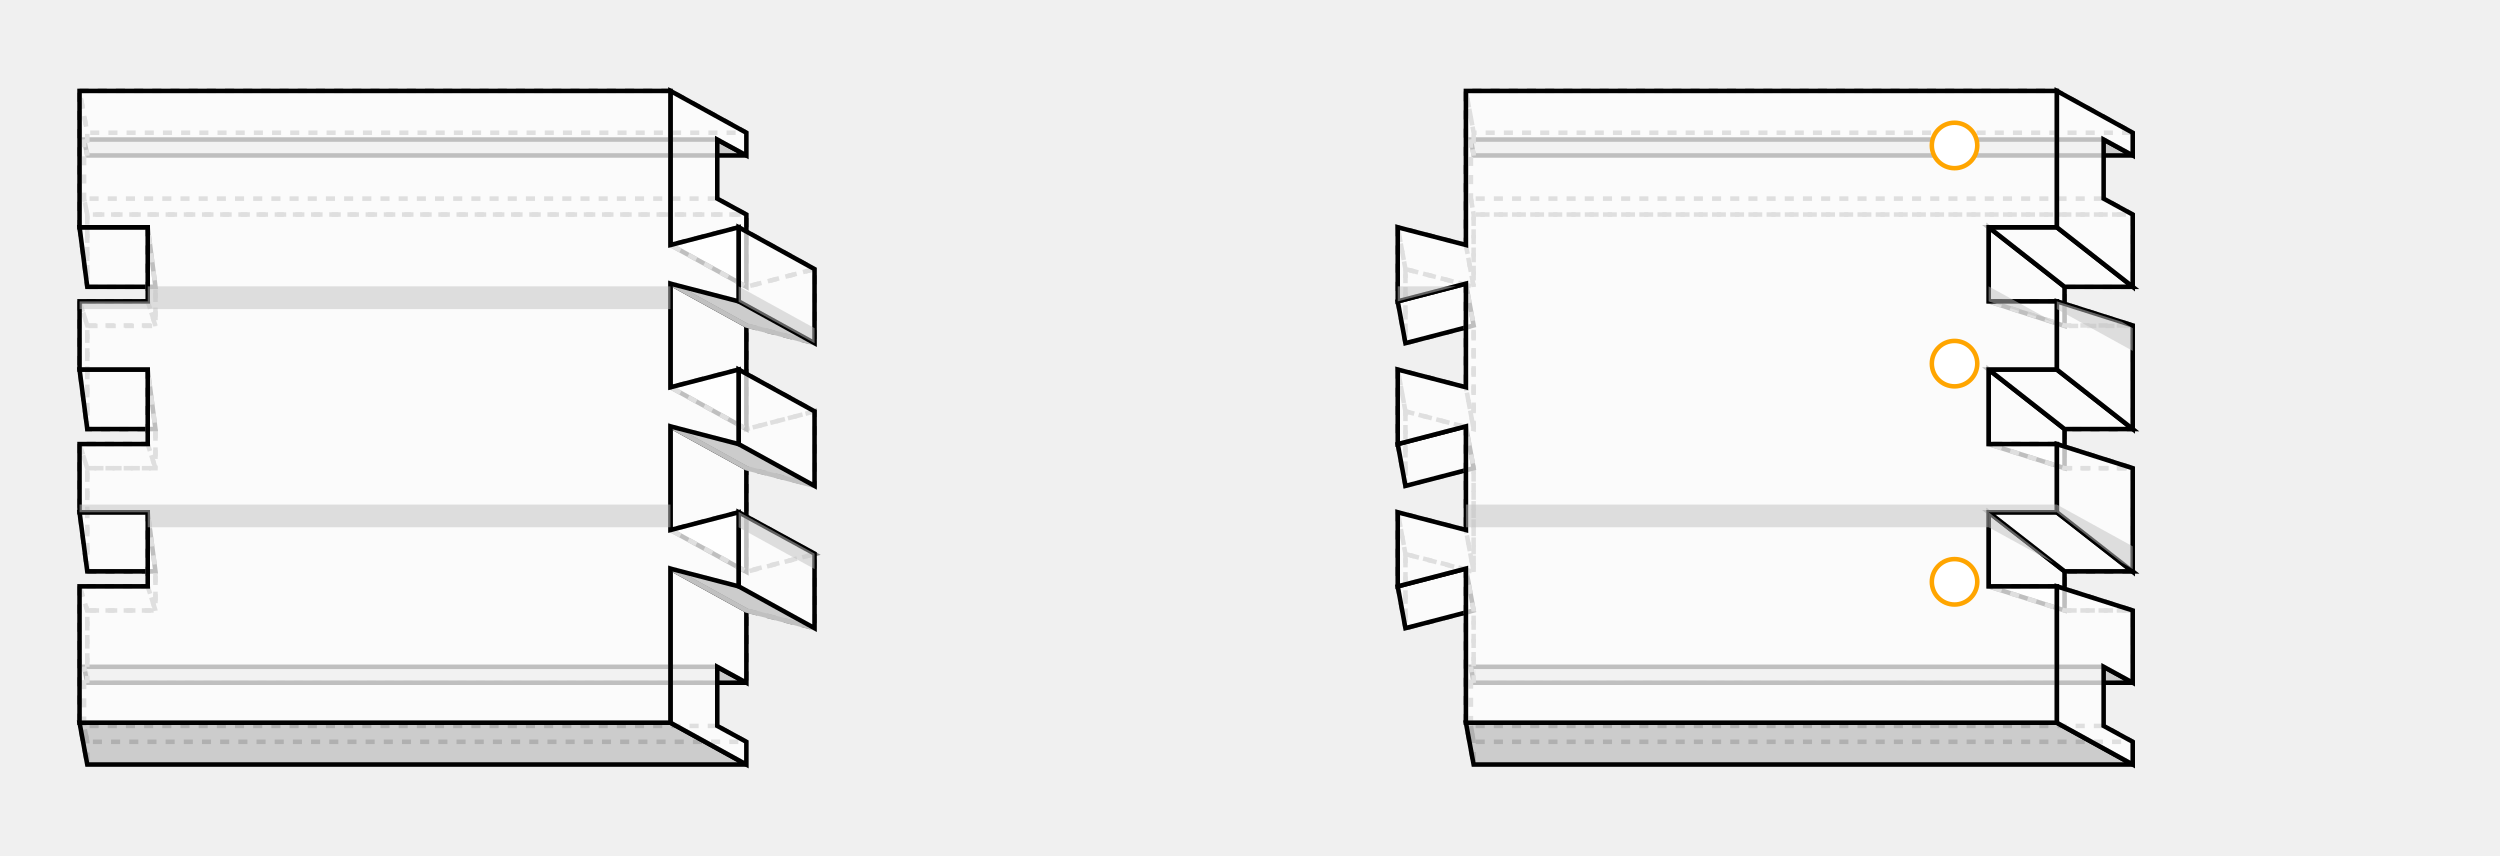
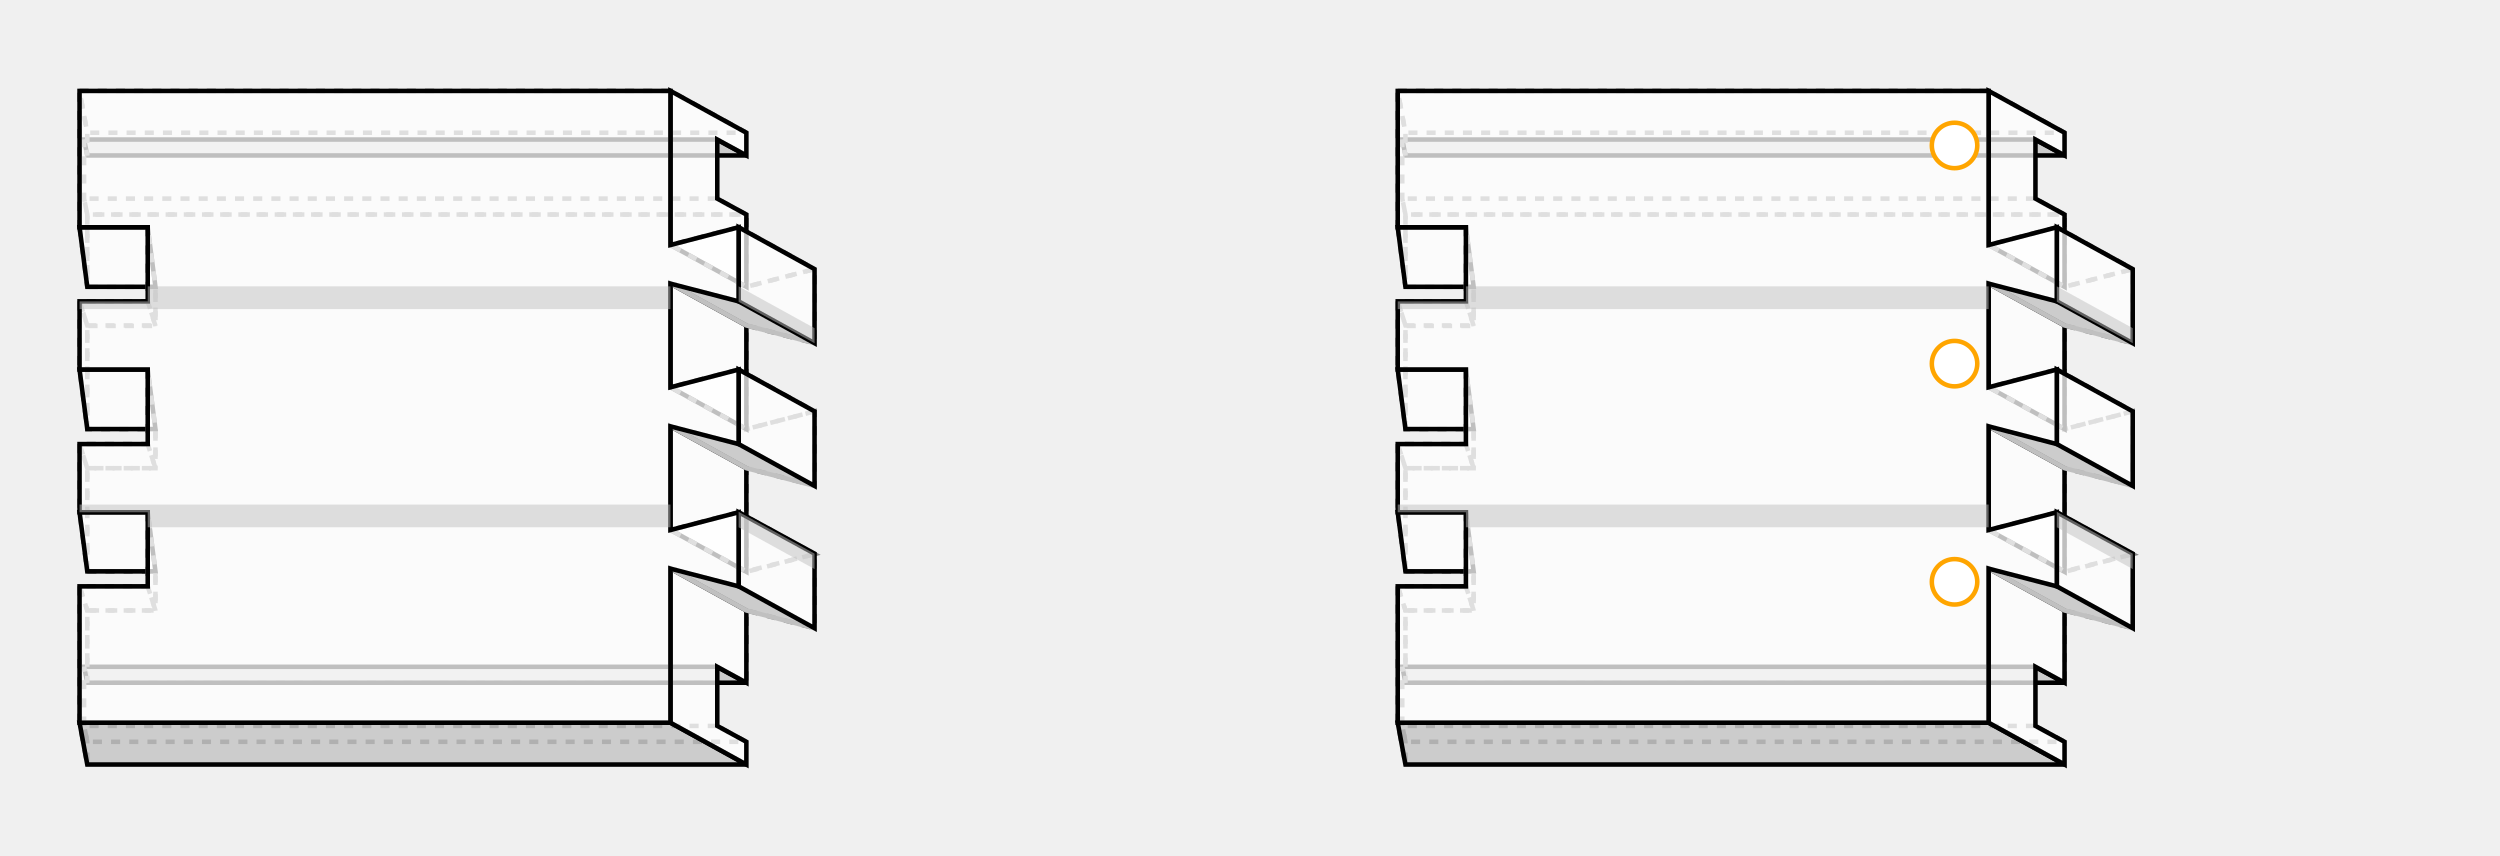
<svg xmlns="http://www.w3.org/2000/svg" width="1100" viewBox="0.0 0.0 550.0 188.2">
  <polygon fill="none" stroke-width="1" stroke-dasharray="2" stroke="gray" points="19.2,125.7 34.2,125.7 34.2,134.3 19.2,134.3 19.2,150.2 164.2,150.2 164.2,134.3 179.2,138.2 179.2,138.2 179.2,121.9 179.2,121.9 164.2,125.8 164.2,103.0 179.2,106.8 179.2,90.5 164.2,94.4 164.2,71.6 179.2,75.5 179.2,75.5 179.2,59.2 179.2,59.2 164.2,63.1 164.2,47.2 19.2,47.2 19.2,63.1 19.2,63.1 34.2,63.1 34.2,71.7 19.2,71.7 19.2,94.4 34.2,94.4 34.2,103.0 19.2,103.0 19.2,103.0 19.2,125.7" />
  <polygon fill="rgba(192,192,192,0.75)" stroke-width="1" stroke-dasharray="" stroke="black" points="157.7,30.7 164.2,34.2 19.2,34.2 18.5,30.7 157.7,30.7" />
  <polygon fill="none" stroke-width="1" stroke-dasharray="2" stroke="gray" points="157.7,43.7 18.5,43.7 19.2,47.2 164.2,47.2 157.7,43.7" />
  <polygon fill="rgba(192,192,192,0.75)" stroke-width="1" stroke-dasharray="" stroke="black" points="157.7,146.7 164.2,150.2 19.2,150.2 18.5,146.7 157.7,146.7" />
  <polygon fill="none" stroke-width="1" stroke-dasharray="2" stroke="gray" points="157.7,159.7 18.5,159.7 19.2,163.2 164.2,163.2 157.7,159.7" />
  <polygon fill="none" stroke-width="1" stroke-dasharray="2" stroke="gray" points="17.5,50.0 19.2,63.1 19.2,47.2 18.5,43.7 18.5,30.7 19.2,34.2 19.2,29.2 17.5,20.0 17.5,50.0" />
  <polygon fill="none" stroke-width="1" stroke-dasharray="2" stroke="gray" points="17.5,66.3 17.5,81.3 19.2,94.4 19.2,71.6 17.5,66.3" />
  <polygon fill="none" stroke-width="1" stroke-dasharray="2" stroke="gray" points="17.5,97.7 17.5,112.7 19.2,125.8 19.2,103.0 17.5,97.7" />
  <polygon fill="none" stroke-width="1" stroke-dasharray="2" stroke="gray" points="17.5,129.0 17.5,159.0 19.2,168.2 19.2,163.2 18.5,159.7 18.5,146.7 19.2,150.2 19.2,134.3 17.5,129.0" />
  <polygon fill="rgba(255,255,255,0.75)" stroke-width="1" stroke-dasharray="" stroke="black" points="17.5,50.0 32.5,50.0 34.2,63.1 19.2,63.1" />
  <polygon fill="none" stroke-width="1" stroke-dasharray="2" stroke="gray" points="19.2,71.6 34.2,71.6 32.5,66.3 17.5,66.3" />
  <polygon fill="rgba(255,255,255,0.75)" stroke-width="1" stroke-dasharray="" stroke="black" points="17.5,81.3 32.5,81.3 34.2,94.4 19.2,94.4" />
  <polygon fill="none" stroke-width="1" stroke-dasharray="2" stroke="gray" points="19.2,103.0 34.2,103.0 32.5,97.7 17.5,97.7" />
  <polygon fill="rgba(255,255,255,0.75)" stroke-width="1" stroke-dasharray="" stroke="black" points="17.5,112.7 32.5,112.7 34.2,125.7 19.2,125.7" />
  <polygon fill="none" stroke-width="1" stroke-dasharray="2" stroke="gray" points="19.2,134.3 34.2,134.3 32.5,129.0 17.5,129.0" />
  <polygon fill="none" stroke-width="1" stroke-dasharray="2" stroke="gray" points="32.5,50.0 32.5,66.3 34.2,71.7 34.2,63.1 32.5,50.0" />
  <polygon fill="none" stroke-width="1" stroke-dasharray="2" stroke="gray" points="32.5,81.3 32.5,97.7 34.2,103.0 34.2,94.4 32.5,81.3" />
  <polygon fill="none" stroke-width="1" stroke-dasharray="2" stroke="gray" points="32.5,112.7 32.5,129.0 34.2,134.3 34.2,125.7 32.5,112.7" />
  <polygon fill="none" stroke-width="1" stroke-dasharray="2" stroke="gray" points="147.5,20.0 17.5,20.0 19.2,29.2 164.2,29.2 147.5,20.0" />
  <polygon fill="rgba(192,192,192,0.75)" stroke-width="1" stroke-dasharray="" stroke="black" points="147.5,159.0 164.2,168.2 19.2,168.2 17.5,159.0 147.5,159.0" />
  <polygon fill="rgba(255,255,255,0.75)" stroke-width="1" stroke-dasharray="" stroke="black" points="164.2,63.1 147.5,53.9 147.5,20.0 164.2,29.2 164.2,34.2 157.8,30.7 157.8,43.7 164.2,47.2 164.2,63.1" />
  <polygon fill="rgba(255,255,255,0.75)" stroke-width="1" stroke-dasharray="" stroke="black" points="164.2,71.6 164.2,94.4 147.5,85.2 147.5,62.4 164.2,71.6" />
  <polygon fill="rgba(255,255,255,0.75)" stroke-width="1" stroke-dasharray="" stroke="black" points="164.2,103.0 164.2,125.8 147.5,116.6 147.5,93.8 164.2,103.0" />
  <polygon fill="rgba(255,255,255,0.75)" stroke-width="1" stroke-dasharray="" stroke="black" points="164.2,134.3 164.2,150.2 157.8,146.7 157.8,159.7 164.2,163.2 164.2,168.2 147.5,159.0 147.5,125.1 164.2,134.3" />
  <polygon fill="none" stroke-width="1" stroke-dasharray="2" stroke="gray" points="162.5,50.0 147.5,53.9 164.2,63.1 179.2,59.2" />
  <polygon fill="rgba(192,192,192,0.75)" stroke-width="1" stroke-dasharray="" stroke="silver" points="179.2,75.5 164.2,71.6 147.5,62.4 162.5,66.3" />
  <polygon fill="none" stroke-width="1" stroke-dasharray="2" stroke="gray" points="162.5,81.3 147.5,85.2 164.2,94.4 179.2,90.5" />
  <polygon fill="rgba(192,192,192,0.75)" stroke-width="1" stroke-dasharray="" stroke="silver" points="179.2,106.9 164.2,103.0 147.5,93.8 162.5,97.7" />
  <polygon fill="none" stroke-width="1" stroke-dasharray="2" stroke="gray" points="162.5,112.7 147.5,116.6 164.2,125.7 179.2,121.9" />
  <polygon fill="rgba(192,192,192,0.75)" stroke-width="1" stroke-dasharray="" stroke="silver" points="179.2,138.2 164.2,134.3 147.5,125.1 162.5,129.0" />
  <polygon fill="rgba(255,255,255,0.75)" stroke-width="1" stroke-dasharray="" stroke="black" points="179.2,59.2 179.2,75.5 162.5,66.3 162.5,50.0 179.2,59.2" />
  <polygon fill="rgba(255,255,255,0.75)" stroke-width="1" stroke-dasharray="" stroke="black" points="179.2,90.5 179.2,106.9 162.5,97.7 162.5,81.3 179.2,90.5" />
  <polygon fill="rgba(255,255,255,0.75)" stroke-width="1" stroke-dasharray="" stroke="black" points="179.2,121.8 179.2,138.2 162.5,129.0 162.5,112.7 179.2,121.8" />
  <polygon fill="rgba(255,255,255,0.75)" stroke-width="1" stroke-dasharray="" stroke="black" points="17.5,129.0 32.5,129.0 32.5,112.7 17.5,112.7 17.5,97.7 32.5,97.7 32.5,81.3 17.5,81.3 17.5,81.3 17.5,66.3 17.5,66.3 32.5,66.3 32.5,50.0 17.5,50.0 17.5,20.0 147.5,20.0 147.5,20.0 147.5,53.9 162.5,50.0 162.5,66.3 147.5,62.4 147.5,85.2 162.5,81.3 162.5,81.3 162.5,97.7 162.5,97.7 147.5,93.8 147.5,116.6 162.5,112.7 162.5,129.0 147.5,125.1 147.5,159.0 147.5,159.0 17.5,159.0 17.5,129.0" />
  <polygon fill="rgba(192,192,192,0.5)" stroke-width="1" stroke-dasharray="" stroke="none" points="179.2,75.5 179.2,72.2 162.5,63.0 162.5,66.4 179.2,75.5" />
  <polygon fill="rgba(192,192,192,0.5)" stroke-width="1" stroke-dasharray="" stroke="none" points="179.2,121.8 179.2,125.2 162.5,116.0 162.5,112.6 179.2,121.8" />
  <polygon fill="rgba(192,192,192,0.5)" stroke-width="1" stroke-dasharray="" stroke="none" points="32.5,63.0 147.5,63.0 147.5,68.0 17.5,68.0 17.5,66.3 32.5,66.3 32.5,63.0" />
  <polygon fill="rgba(192,192,192,0.5)" stroke-width="1" stroke-dasharray="" stroke="none" points="147.5,111.0 17.5,111.0 17.5,112.7 32.5,112.7 32.5,116.0 147.5,116.0 147.5,111.0" />
-   <polygon fill="none" stroke-width="1" stroke-dasharray="2" stroke="gray" points="469.2,125.7 469.2,103.0 469.2,103.0 454.2,103.0 454.2,94.4 469.2,94.4 469.2,71.7 454.2,71.7 454.2,63.1 469.2,63.1 469.2,63.1 469.2,47.2 324.2,47.2 324.2,63.1 309.2,59.2 309.2,59.2 309.2,75.5 309.2,75.5 324.2,71.6 324.2,94.4 309.2,90.5 309.2,106.8 324.2,103.0 324.2,125.8 309.2,121.9 309.2,121.9 309.2,138.2 309.2,138.2 324.2,134.3 324.2,150.2 469.2,150.2 469.2,134.3 454.2,134.3 454.2,125.7 469.2,125.7" />
-   <polygon fill="rgba(192,192,192,0.75)" stroke-width="1" stroke-dasharray="" stroke="black" points="323.6,30.7 462.8,30.7 469.2,34.2 324.2,34.2 323.6,30.7" />
-   <polygon fill="none" stroke-width="1" stroke-dasharray="2" stroke="gray" points="323.6,43.7 324.2,47.2 469.2,47.2 462.8,43.7 323.6,43.7" />
-   <polygon fill="rgba(192,192,192,0.75)" stroke-width="1" stroke-dasharray="" stroke="black" points="323.6,146.7 462.8,146.7 469.2,150.2 324.2,150.2 323.6,146.7" />
-   <polygon fill="none" stroke-width="1" stroke-dasharray="2" stroke="gray" points="323.6,159.7 324.2,163.2 469.2,163.2 462.8,159.7 323.6,159.7" />
-   <polygon fill="none" stroke-width="1" stroke-dasharray="2" stroke="gray" points="307.5,50.0 307.5,66.3 309.2,75.5 309.2,59.2 307.5,50.0" />
-   <polygon fill="none" stroke-width="1" stroke-dasharray="2" stroke="gray" points="307.5,81.3 307.5,97.7 309.2,106.9 309.2,90.5 307.5,81.3" />
-   <polygon fill="none" stroke-width="1" stroke-dasharray="2" stroke="gray" points="307.5,112.7 307.5,129.0 309.2,138.2 309.2,121.8 307.5,112.7" />
-   <polygon fill="none" stroke-width="1" stroke-dasharray="2" stroke="gray" points="309.2,59.2 324.2,63.1 322.5,53.9 307.5,50.0" />
-   <polygon fill="rgba(255,255,255,0.75)" stroke-width="1" stroke-dasharray="" stroke="black" points="307.5,66.3 322.5,62.4 324.2,71.6 309.2,75.5" />
-   <polygon fill="none" stroke-width="1" stroke-dasharray="2" stroke="gray" points="309.2,90.5 324.2,94.4 322.5,85.2 307.5,81.3" />
-   <polygon fill="rgba(255,255,255,0.75)" stroke-width="1" stroke-dasharray="" stroke="black" points="307.5,97.7 322.5,93.8 324.2,103.0 309.2,106.9" />
-   <polygon fill="none" stroke-width="1" stroke-dasharray="2" stroke="gray" points="309.2,121.9 324.2,125.7 322.5,116.6 307.5,112.7" />
-   <polygon fill="rgba(255,255,255,0.75)" stroke-width="1" stroke-dasharray="" stroke="black" points="307.5,129.0 322.5,125.1 324.2,134.3 309.2,138.2" />
-   <polygon fill="none" stroke-width="1" stroke-dasharray="2" stroke="gray" points="322.5,53.9 324.2,63.1 324.2,47.2 323.6,43.7 323.6,30.7 324.2,34.2 324.2,29.2 322.5,20.0 322.5,53.9" />
-   <polygon fill="none" stroke-width="1" stroke-dasharray="2" stroke="gray" points="322.5,62.4 322.5,85.2 324.2,94.4 324.2,71.6 322.5,62.4" />
-   <polygon fill="none" stroke-width="1" stroke-dasharray="2" stroke="gray" points="322.5,93.8 322.5,116.6 324.2,125.8 324.2,103.0 322.5,93.8" />
-   <polygon fill="none" stroke-width="1" stroke-dasharray="2" stroke="gray" points="322.5,125.1 322.5,159.0 324.2,168.2 324.2,163.2 323.6,159.7 323.6,146.7 324.2,150.2 324.2,134.3 322.5,125.1" />
-   <polygon fill="none" stroke-width="1" stroke-dasharray="2" stroke="gray" points="322.5,20.0 324.2,29.2 469.2,29.2 452.5,20.0 322.5,20.0" />
-   <polygon fill="rgba(192,192,192,0.75)" stroke-width="1" stroke-dasharray="" stroke="black" points="322.5,159.0 452.5,159.0 469.2,168.2 324.2,168.2 322.5,159.0" />
-   <polygon fill="rgba(255,255,255,0.75)" stroke-width="1" stroke-dasharray="" stroke="black" points="454.2,63.1 454.2,71.7 437.5,66.3 437.5,50.0 454.2,63.1" />
-   <polygon fill="rgba(255,255,255,0.75)" stroke-width="1" stroke-dasharray="" stroke="black" points="454.2,94.4 454.2,103.0 437.5,97.7 437.5,81.3 454.2,94.4" />
-   <polygon fill="rgba(255,255,255,0.75)" stroke-width="1" stroke-dasharray="" stroke="black" points="454.2,125.7 454.2,134.3 437.5,129.0 437.5,112.7 454.2,125.7" />
-   <polygon fill="rgba(255,255,255,0.75)" stroke-width="1" stroke-dasharray="" stroke="black" points="469.2,63.1 454.2,63.1 437.5,50.0 452.5,50.0" />
-   <polygon fill="none" stroke-width="1" stroke-dasharray="2" stroke="gray" points="452.5,66.3 437.5,66.3 454.2,71.6 469.2,71.6" />
-   <polygon fill="rgba(255,255,255,0.75)" stroke-width="1" stroke-dasharray="" stroke="black" points="469.2,94.4 454.2,94.4 437.5,81.3 452.5,81.3" />
-   <polygon fill="none" stroke-width="1" stroke-dasharray="2" stroke="gray" points="452.5,97.7 437.5,97.7 454.2,103.0 469.2,103.0" />
-   <polygon fill="rgba(255,255,255,0.75)" stroke-width="1" stroke-dasharray="" stroke="black" points="469.2,125.7 454.2,125.7 437.5,112.7 452.5,112.7" />
-   <polygon fill="none" stroke-width="1" stroke-dasharray="2" stroke="gray" points="452.5,129.0 437.5,129.0 454.2,134.3 469.2,134.3" />
-   <polygon fill="rgba(255,255,255,0.75)" stroke-width="1" stroke-dasharray="" stroke="black" points="469.2,63.1 452.5,50.0 452.5,20.0 469.2,29.2 469.2,34.2 462.8,30.7 462.8,43.7 469.2,47.2 469.2,63.1" />
-   <polygon fill="rgba(255,255,255,0.75)" stroke-width="1" stroke-dasharray="" stroke="black" points="469.2,71.6 469.2,94.4 452.5,81.3 452.5,66.3 469.2,71.6" />
-   <polygon fill="rgba(255,255,255,0.75)" stroke-width="1" stroke-dasharray="" stroke="black" points="469.2,103.0 469.2,125.8 452.5,112.7 452.5,97.7 469.2,103.0" />
-   <polygon fill="rgba(255,255,255,0.75)" stroke-width="1" stroke-dasharray="" stroke="black" points="469.2,134.3 469.2,150.2 462.8,146.7 462.8,159.7 469.2,163.2 469.2,168.2 452.5,159.0 452.5,129.0 469.2,134.3" />
-   <polygon fill="rgba(255,255,255,0.75)" stroke-width="1" stroke-dasharray="" stroke="black" points="452.5,129.0 452.5,159.0 322.5,159.0 322.5,159.0 322.5,125.1 307.5,129.0 307.5,112.7 322.5,116.6 322.5,93.8 307.5,97.7 307.5,97.7 307.5,81.3 307.5,81.3 322.5,85.2 322.5,62.4 307.5,66.3 307.5,50.0 322.5,53.9 322.5,20.0 322.5,20.0 452.5,20.0 452.5,50.0 437.5,50.0 437.5,66.3 452.5,66.3 452.5,66.3 452.5,81.3 452.5,81.3 437.5,81.3 437.5,97.7 452.5,97.7 452.5,112.7 437.5,112.7 437.5,129.0 452.5,129.0" />
-   <polygon fill="rgba(192,192,192,0.5)" stroke-width="1" stroke-dasharray="" stroke="none" points="466.8,70.8 469.2,72.2 469.2,77.2 452.5,68.0 452.5,66.3 466.8,70.8" />
-   <polygon fill="rgba(192,192,192,0.5)" stroke-width="1" stroke-dasharray="" stroke="none" points="466.8,123.8 469.2,125.2 469.2,120.2 452.5,111.0 452.5,112.7 466.8,123.8" />
-   <polygon fill="rgba(192,192,192,0.5)" stroke-width="1" stroke-dasharray="" stroke="none" points="451.9,123.9 437.5,116.0 437.5,112.7 451.9,123.9" />
-   <polygon fill="rgba(192,192,192,0.5)" stroke-width="1" stroke-dasharray="" stroke="none" points="451.9,70.9 437.5,63.0 437.5,66.3 451.9,70.9" />
-   <polygon fill="rgba(192,192,192,0.5)" stroke-width="1" stroke-dasharray="" stroke="none" points="320.3,63.0 307.5,63.0 307.5,66.3 320.3,63.0" />
-   <polygon fill="rgba(192,192,192,0.5)" stroke-width="1" stroke-dasharray="" stroke="none" points="322.5,111.0 452.5,111.0 452.5,112.7 437.5,112.7 437.5,116.0 322.5,116.0 322.5,111.0" />
+   <polygon fill="none" stroke-width="1" stroke-dasharray="2" stroke="gray" points="309.2,125.7 324.2,125.7 324.2,134.3 309.2,134.3 309.2,150.2 454.2,150.2 454.2,134.3 469.2,138.2 469.2,138.2 469.2,121.9 469.2,121.9 454.2,125.8 454.2,103.0 469.2,106.8 469.2,90.5 454.2,94.4 454.2,71.6 469.2,75.5 469.2,75.5 469.2,59.2 469.2,59.2 454.2,63.1 454.2,47.2 309.2,47.2 309.2,63.1 309.2,63.1 324.2,63.1 324.2,71.7 309.2,71.7 309.2,94.4 324.2,94.4 324.2,103.0 309.2,103.0 309.2,103.0 309.2,125.7" />
+   <polygon fill="rgba(192,192,192,0.75)" stroke-width="1" stroke-dasharray="" stroke="black" points="447.7,30.7 454.2,34.2 309.2,34.2 308.5,30.7 447.7,30.7" />
+   <polygon fill="none" stroke-width="1" stroke-dasharray="2" stroke="gray" points="447.7,43.7 308.5,43.7 309.2,47.2 454.2,47.2 447.7,43.7" />
+   <polygon fill="rgba(192,192,192,0.75)" stroke-width="1" stroke-dasharray="" stroke="black" points="447.7,146.7 454.2,150.2 309.2,150.2 308.5,146.7 447.7,146.7" />
+   <polygon fill="none" stroke-width="1" stroke-dasharray="2" stroke="gray" points="447.7,159.7 308.5,159.7 309.2,163.2 454.2,163.2 447.7,159.7" />
+   <polygon fill="none" stroke-width="1" stroke-dasharray="2" stroke="gray" points="307.5,50.0 309.2,63.1 309.2,47.2 308.5,43.7 308.5,30.7 309.2,34.2 309.2,29.2 307.5,20.0 307.5,50.0" />
+   <polygon fill="none" stroke-width="1" stroke-dasharray="2" stroke="gray" points="307.5,66.3 307.5,81.3 309.2,94.4 309.2,71.6 307.5,66.3" />
+   <polygon fill="none" stroke-width="1" stroke-dasharray="2" stroke="gray" points="307.5,97.7 307.5,112.7 309.2,125.8 309.2,103.0 307.5,97.7" />
+   <polygon fill="none" stroke-width="1" stroke-dasharray="2" stroke="gray" points="307.5,129.0 307.5,159.0 309.2,168.2 309.2,163.2 308.5,159.7 308.5,146.7 309.2,150.2 309.2,134.3 307.5,129.0" />
+   <polygon fill="rgba(255,255,255,0.75)" stroke-width="1" stroke-dasharray="" stroke="black" points="307.5,50.0 322.5,50.0 324.2,63.1 309.2,63.1" />
+   <polygon fill="none" stroke-width="1" stroke-dasharray="2" stroke="gray" points="309.2,71.6 324.2,71.6 322.5,66.3 307.5,66.3" />
+   <polygon fill="rgba(255,255,255,0.75)" stroke-width="1" stroke-dasharray="" stroke="black" points="307.5,81.3 322.5,81.3 324.2,94.4 309.2,94.4" />
+   <polygon fill="none" stroke-width="1" stroke-dasharray="2" stroke="gray" points="309.2,103.0 324.2,103.0 322.5,97.7 307.5,97.7" />
+   <polygon fill="rgba(255,255,255,0.75)" stroke-width="1" stroke-dasharray="" stroke="black" points="307.5,112.7 322.5,112.7 324.2,125.7 309.2,125.7" />
+   <polygon fill="none" stroke-width="1" stroke-dasharray="2" stroke="gray" points="309.2,134.3 324.2,134.3 322.5,129.0 307.5,129.0" />
+   <polygon fill="none" stroke-width="1" stroke-dasharray="2" stroke="gray" points="322.5,50.0 322.5,66.3 324.2,71.7 324.2,63.1 322.5,50.0" />
+   <polygon fill="none" stroke-width="1" stroke-dasharray="2" stroke="gray" points="322.5,81.3 322.5,97.7 324.2,103.0 324.2,94.4 322.5,81.3" />
+   <polygon fill="none" stroke-width="1" stroke-dasharray="2" stroke="gray" points="322.5,112.7 322.5,129.0 324.2,134.3 324.2,125.7 322.5,112.7" />
+   <polygon fill="none" stroke-width="1" stroke-dasharray="2" stroke="gray" points="437.5,20.0 307.5,20.0 309.2,29.2 454.2,29.2 437.5,20.0" />
+   <polygon fill="rgba(192,192,192,0.75)" stroke-width="1" stroke-dasharray="" stroke="black" points="437.5,159.0 454.2,168.2 309.2,168.2 307.5,159.0 437.5,159.0" />
+   <polygon fill="rgba(255,255,255,0.75)" stroke-width="1" stroke-dasharray="" stroke="black" points="454.2,63.1 437.5,53.9 437.5,20.0 454.2,29.2 454.2,34.2 447.8,30.7 447.8,43.7 454.2,47.2 454.2,63.1" />
+   <polygon fill="rgba(255,255,255,0.75)" stroke-width="1" stroke-dasharray="" stroke="black" points="454.2,71.6 454.2,94.4 437.5,85.2 437.5,62.4 454.2,71.6" />
+   <polygon fill="rgba(255,255,255,0.75)" stroke-width="1" stroke-dasharray="" stroke="black" points="454.2,103.0 454.2,125.8 437.5,116.6 437.5,93.8 454.2,103.0" />
+   <polygon fill="rgba(255,255,255,0.75)" stroke-width="1" stroke-dasharray="" stroke="black" points="454.2,134.3 454.2,150.2 447.8,146.7 447.8,159.7 454.2,163.2 454.2,168.2 437.5,159.0 437.5,125.1 454.2,134.3" />
+   <polygon fill="none" stroke-width="1" stroke-dasharray="2" stroke="gray" points="452.5,50.0 437.5,53.9 454.2,63.1 469.2,59.2" />
+   <polygon fill="rgba(192,192,192,0.75)" stroke-width="1" stroke-dasharray="" stroke="silver" points="469.2,75.5 454.2,71.6 437.5,62.4 452.5,66.3" />
+   <polygon fill="none" stroke-width="1" stroke-dasharray="2" stroke="gray" points="452.5,81.3 437.5,85.2 454.2,94.4 469.2,90.5" />
+   <polygon fill="rgba(192,192,192,0.75)" stroke-width="1" stroke-dasharray="" stroke="silver" points="469.2,106.9 454.2,103.0 437.5,93.8 452.5,97.7" />
+   <polygon fill="none" stroke-width="1" stroke-dasharray="2" stroke="gray" points="452.5,112.7 437.5,116.6 454.2,125.7 469.2,121.9" />
+   <polygon fill="rgba(192,192,192,0.75)" stroke-width="1" stroke-dasharray="" stroke="silver" points="469.2,138.2 454.2,134.3 437.5,125.1 452.5,129.0" />
+   <polygon fill="rgba(255,255,255,0.75)" stroke-width="1" stroke-dasharray="" stroke="black" points="469.2,59.2 469.2,75.5 452.5,66.3 452.5,50.0 469.2,59.2" />
+   <polygon fill="rgba(255,255,255,0.75)" stroke-width="1" stroke-dasharray="" stroke="black" points="469.2,90.5 469.2,106.9 452.5,97.7 452.5,81.3 469.2,90.5" />
+   <polygon fill="rgba(255,255,255,0.75)" stroke-width="1" stroke-dasharray="" stroke="black" points="469.2,121.8 469.2,138.2 452.5,129.0 452.5,112.7 469.2,121.8" />
+   <polygon fill="rgba(255,255,255,0.75)" stroke-width="1" stroke-dasharray="" stroke="black" points="307.5,129.0 322.5,129.0 322.5,112.7 307.5,112.7 307.5,97.7 322.5,97.7 322.5,81.3 307.5,81.3 307.5,81.3 307.5,66.3 307.5,66.3 322.5,66.3 322.5,50.0 307.5,50.0 307.5,20.0 437.5,20.0 437.5,20.0 437.5,53.9 452.5,50.0 452.5,66.3 437.5,62.4 437.5,85.2 452.5,81.3 452.5,81.3 452.5,97.7 452.5,97.7 437.5,93.8 437.5,116.6 452.5,112.7 452.5,129.0 437.5,125.1 437.5,159.0 437.5,159.0 307.5,159.0 307.5,129.0" />
+   <polygon fill="rgba(192,192,192,0.5)" stroke-width="1" stroke-dasharray="" stroke="none" points="469.2,75.5 469.2,72.2 452.5,63.0 452.5,66.4 469.2,75.5" />
+   <polygon fill="rgba(192,192,192,0.5)" stroke-width="1" stroke-dasharray="" stroke="none" points="469.2,121.8 469.2,125.2 452.5,116.0 452.5,112.6 469.2,121.8" />
+   <polygon fill="rgba(192,192,192,0.5)" stroke-width="1" stroke-dasharray="" stroke="none" points="322.5,63.0 437.5,63.0 437.5,68.0 307.5,68.0 307.5,66.3 322.5,66.3 322.5,63.0" />
+   <polygon fill="rgba(192,192,192,0.5)" stroke-width="1" stroke-dasharray="" stroke="none" points="437.5,111.0 307.5,111.0 307.5,112.7 322.5,112.7 322.5,116.0 437.5,116.0 437.5,111.0" />
  <circle cx="430" cy="32.0" r="5" stroke="orange" fill="white" stroke-width="1" />
  <circle cx="430" cy="80.0" r="5" stroke="orange" fill="white" stroke-width="1" />
  <circle cx="430" cy="128.0" r="5" stroke="orange" fill="white" stroke-width="1" />
</svg>
